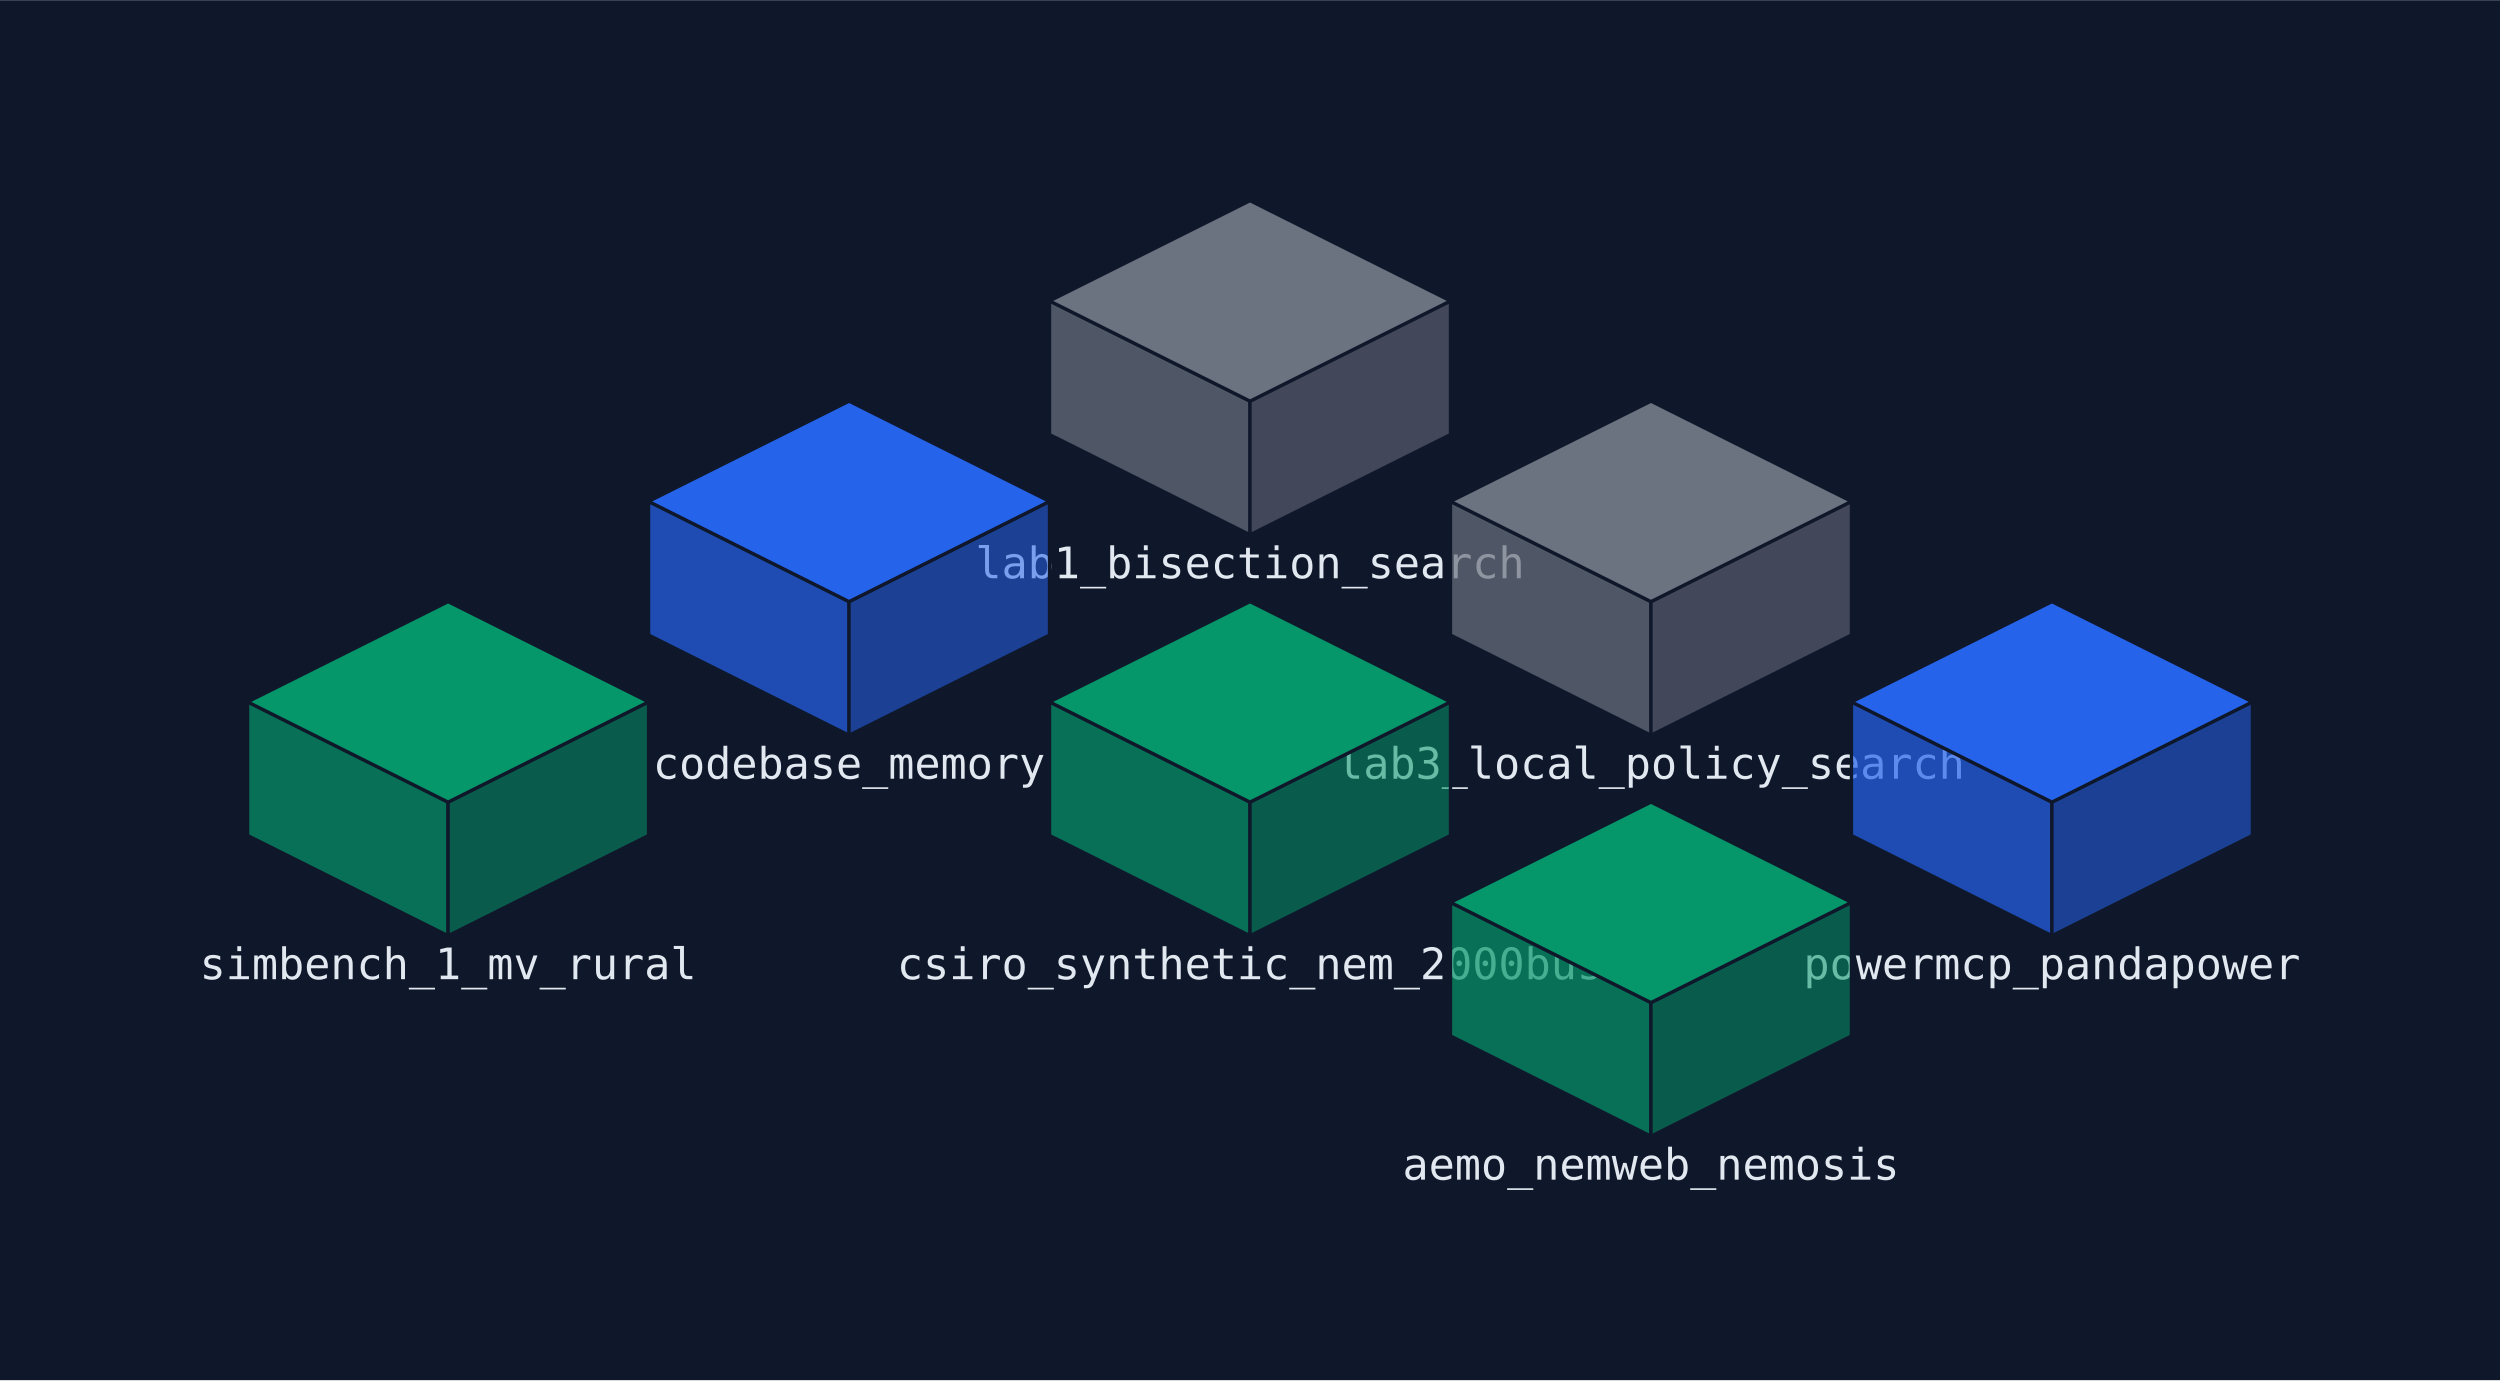
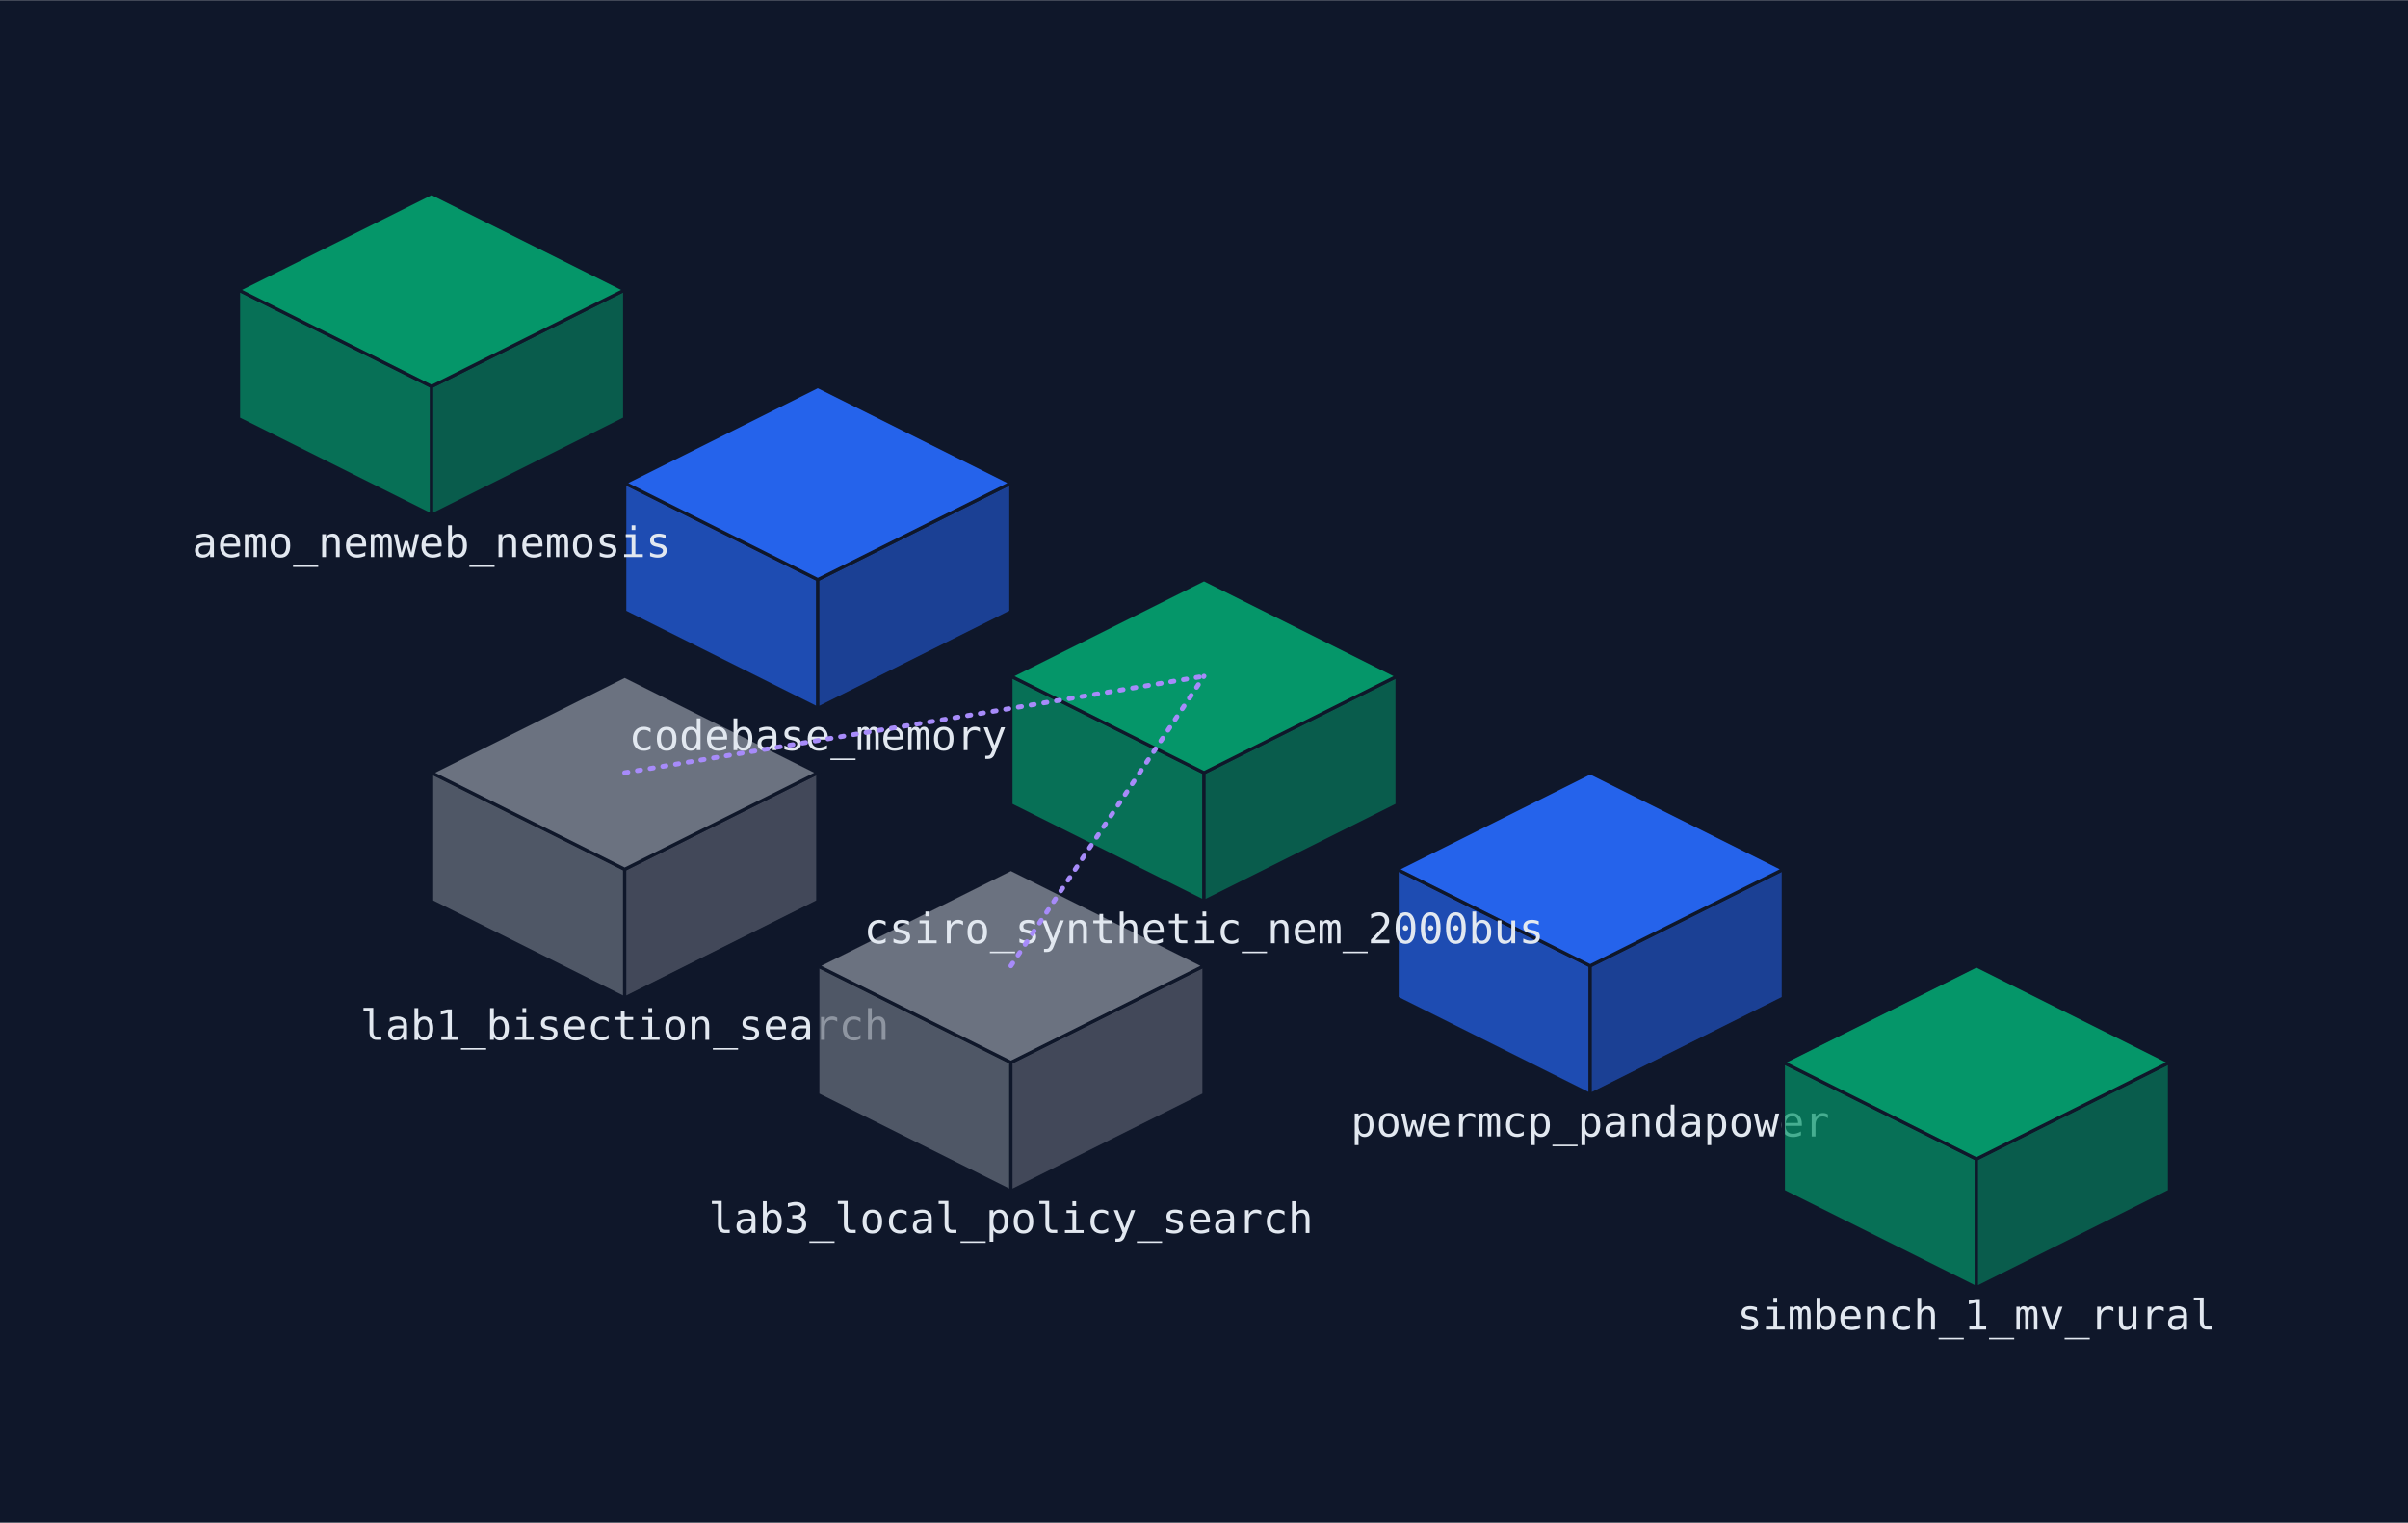
- <svg xmlns="http://www.w3.org/2000/svg" viewBox="-374.1 -90.0 748.2 413.0" width="748" height="413">
-   <rect x="-374.1" y="-90.0" width="748.2" height="413.0" fill="#0f172a" />
+ <svg xmlns="http://www.w3.org/2000/svg" viewBox="-134.1 -90.0 748.2 473.0" width="748" height="473">
+   <rect x="-134.1" y="-90.0" width="748.2" height="473.0" fill="#0f172a" />
  <g data-node-id="lab1_bisection_search">
-     <polygon points="-60.0,0.0 0.0,30.0 0.0,70.0 -60.0,40.0" fill="#6b7280" fill-opacity="0.7" stroke="#0f172a" stroke-width="1" />
-     <polygon points="60.0,0.0 0.0,30.0 0.0,70.0 60.0,40.0" fill="#6b7280" fill-opacity="0.55" stroke="#0f172a" stroke-width="1" />
-     <polygon points="0.0,-30.0 60.0,0.0 0.0,30.0 -60.0,0.0" fill="#6b7280" fill-opacity="1.0" stroke="#0f172a" stroke-width="1" />
-     <text x="0.0" y="83.0" font-family="monospace" font-size="13" fill="#e2e8f0" text-anchor="middle">lab1_bisection_search</text>
+     <polygon points="0.0,150.0 60.0,180.0 60.0,220.0 0.0,190.0" fill="#6b7280" fill-opacity="0.7" stroke="#0f172a" stroke-width="1" />
+     <polygon points="120.0,150.0 60.0,180.0 60.0,220.0 120.0,190.0" fill="#6b7280" fill-opacity="0.55" stroke="#0f172a" stroke-width="1" />
+     <polygon points="60.0,120.0 120.0,150.0 60.0,180.0 0.0,150.0" fill="#6b7280" fill-opacity="1.0" stroke="#0f172a" stroke-width="1" />
+     <text x="60.0" y="233.0" font-family="monospace" font-size="13" fill="#e2e8f0" text-anchor="middle">lab1_bisection_search</text>
  </g>
  <g data-node-id="lab3_local_policy_search">
-     <polygon points="60.0,60.0 120.0,90.0 120.0,130.0 60.0,100.0" fill="#6b7280" fill-opacity="0.7" stroke="#0f172a" stroke-width="1" />
-     <polygon points="180.0,60.0 120.0,90.0 120.0,130.0 180.0,100.0" fill="#6b7280" fill-opacity="0.55" stroke="#0f172a" stroke-width="1" />
-     <polygon points="120.0,30.0 180.0,60.0 120.0,90.0 60.0,60.0" fill="#6b7280" fill-opacity="1.0" stroke="#0f172a" stroke-width="1" />
-     <text x="120.0" y="143.0" font-family="monospace" font-size="13" fill="#e2e8f0" text-anchor="middle">lab3_local_policy_search</text>
+     <polygon points="120.0,210.0 180.0,240.0 180.0,280.0 120.0,250.0" fill="#6b7280" fill-opacity="0.7" stroke="#0f172a" stroke-width="1" />
+     <polygon points="240.0,210.0 180.0,240.0 180.0,280.0 240.0,250.0" fill="#6b7280" fill-opacity="0.55" stroke="#0f172a" stroke-width="1" />
+     <polygon points="180.0,180.0 240.0,210.0 180.0,240.0 120.0,210.0" fill="#6b7280" fill-opacity="1.0" stroke="#0f172a" stroke-width="1" />
+     <text x="180.0" y="293.0" font-family="monospace" font-size="13" fill="#e2e8f0" text-anchor="middle">lab3_local_policy_search</text>
  </g>
  <g data-node-id="powermcp_pandapower">
-     <polygon points="180.0,120.0 240.0,150.0 240.0,190.0 180.0,160.0" fill="#2563eb" fill-opacity="0.7" stroke="#0f172a" stroke-width="1" />
-     <polygon points="300.0,120.0 240.0,150.0 240.0,190.0 300.0,160.0" fill="#2563eb" fill-opacity="0.55" stroke="#0f172a" stroke-width="1" />
-     <polygon points="240.0,90.0 300.0,120.0 240.0,150.0 180.0,120.0" fill="#2563eb" fill-opacity="1.0" stroke="#0f172a" stroke-width="1" />
-     <text x="240.0" y="203.0" font-family="monospace" font-size="13" fill="#e2e8f0" text-anchor="middle">powermcp_pandapower</text>
+     <polygon points="300.0,180.0 360.0,210.0 360.0,250.0 300.0,220.0" fill="#2563eb" fill-opacity="0.7" stroke="#0f172a" stroke-width="1" />
+     <polygon points="420.0,180.0 360.0,210.0 360.0,250.0 420.0,220.0" fill="#2563eb" fill-opacity="0.55" stroke="#0f172a" stroke-width="1" />
+     <polygon points="360.0,150.0 420.0,180.0 360.0,210.0 300.0,180.0" fill="#2563eb" fill-opacity="1.0" stroke="#0f172a" stroke-width="1" />
+     <text x="360.0" y="263.0" font-family="monospace" font-size="13" fill="#e2e8f0" text-anchor="middle">powermcp_pandapower</text>
  </g>
  <g data-node-id="codebase_memory">
-     <polygon points="-180.0,60.0 -120.0,90.0 -120.0,130.0 -180.0,100.0" fill="#2563eb" fill-opacity="0.7" stroke="#0f172a" stroke-width="1" />
-     <polygon points="-60.0,60.0 -120.0,90.0 -120.0,130.0 -60.0,100.0" fill="#2563eb" fill-opacity="0.55" stroke="#0f172a" stroke-width="1" />
-     <polygon points="-120.0,30.0 -60.0,60.0 -120.0,90.0 -180.0,60.0" fill="#2563eb" fill-opacity="1.0" stroke="#0f172a" stroke-width="1" />
-     <text x="-120.0" y="143.0" font-family="monospace" font-size="13" fill="#e2e8f0" text-anchor="middle">codebase_memory</text>
+     <polygon points="60.0,60.0 120.0,90.0 120.0,130.0 60.0,100.0" fill="#2563eb" fill-opacity="0.7" stroke="#0f172a" stroke-width="1" />
+     <polygon points="180.0,60.0 120.0,90.0 120.0,130.0 180.0,100.0" fill="#2563eb" fill-opacity="0.55" stroke="#0f172a" stroke-width="1" />
+     <polygon points="120.0,30.0 180.0,60.0 120.0,90.0 60.0,60.0" fill="#2563eb" fill-opacity="1.0" stroke="#0f172a" stroke-width="1" />
+     <text x="120.0" y="143.0" font-family="monospace" font-size="13" fill="#e2e8f0" text-anchor="middle">codebase_memory</text>
  </g>
  <g data-node-id="csiro_synthetic_nem_2000bus">
-     <polygon points="-60.0,120.0 0.0,150.0 0.0,190.0 -60.0,160.0" fill="#059669" fill-opacity="0.7" stroke="#0f172a" stroke-width="1" />
-     <polygon points="60.0,120.0 0.0,150.0 0.0,190.0 60.0,160.0" fill="#059669" fill-opacity="0.55" stroke="#0f172a" stroke-width="1" />
-     <polygon points="0.0,90.0 60.0,120.0 0.0,150.0 -60.0,120.0" fill="#059669" fill-opacity="1.0" stroke="#0f172a" stroke-width="1" />
-     <text x="0.0" y="203.0" font-family="monospace" font-size="13" fill="#e2e8f0" text-anchor="middle">csiro_synthetic_nem_2000bus</text>
+     <polygon points="180.0,120.0 240.0,150.0 240.0,190.0 180.0,160.0" fill="#059669" fill-opacity="0.7" stroke="#0f172a" stroke-width="1" />
+     <polygon points="300.0,120.0 240.0,150.0 240.0,190.0 300.0,160.0" fill="#059669" fill-opacity="0.55" stroke="#0f172a" stroke-width="1" />
+     <polygon points="240.0,90.0 300.0,120.0 240.0,150.0 180.0,120.0" fill="#059669" fill-opacity="1.0" stroke="#0f172a" stroke-width="1" />
+     <text x="240.0" y="203.0" font-family="monospace" font-size="13" fill="#e2e8f0" text-anchor="middle">csiro_synthetic_nem_2000bus</text>
  </g>
  <g data-node-id="aemo_nemweb_nemosis">
-     <polygon points="60.0,180.0 120.0,210.0 120.0,250.0 60.0,220.0" fill="#059669" fill-opacity="0.7" stroke="#0f172a" stroke-width="1" />
-     <polygon points="180.0,180.0 120.0,210.0 120.0,250.0 180.0,220.0" fill="#059669" fill-opacity="0.55" stroke="#0f172a" stroke-width="1" />
-     <polygon points="120.0,150.0 180.0,180.0 120.0,210.0 60.0,180.0" fill="#059669" fill-opacity="1.0" stroke="#0f172a" stroke-width="1" />
-     <text x="120.0" y="263.0" font-family="monospace" font-size="13" fill="#e2e8f0" text-anchor="middle">aemo_nemweb_nemosis</text>
+     <polygon points="-60.0,0.0 0.0,30.0 0.0,70.0 -60.0,40.0" fill="#059669" fill-opacity="0.7" stroke="#0f172a" stroke-width="1" />
+     <polygon points="60.0,0.0 0.0,30.0 0.0,70.0 60.0,40.0" fill="#059669" fill-opacity="0.55" stroke="#0f172a" stroke-width="1" />
+     <polygon points="0.0,-30.0 60.0,0.0 0.0,30.0 -60.0,0.0" fill="#059669" fill-opacity="1.0" stroke="#0f172a" stroke-width="1" />
+     <text x="0.0" y="83.0" font-family="monospace" font-size="13" fill="#e2e8f0" text-anchor="middle">aemo_nemweb_nemosis</text>
  </g>
  <g data-node-id="simbench_1_mv_rural">
-     <polygon points="-300.0,120.0 -240.0,150.0 -240.0,190.0 -300.0,160.0" fill="#059669" fill-opacity="0.7" stroke="#0f172a" stroke-width="1" />
-     <polygon points="-180.0,120.0 -240.0,150.0 -240.0,190.0 -180.0,160.0" fill="#059669" fill-opacity="0.55" stroke="#0f172a" stroke-width="1" />
-     <polygon points="-240.0,90.0 -180.0,120.0 -240.0,150.0 -300.0,120.0" fill="#059669" fill-opacity="1.0" stroke="#0f172a" stroke-width="1" />
-     <text x="-240.0" y="203.0" font-family="monospace" font-size="13" fill="#e2e8f0" text-anchor="middle">simbench_1_mv_rural</text>
+     <polygon points="420.0,240.0 480.0,270.0 480.0,310.0 420.0,280.0" fill="#059669" fill-opacity="0.7" stroke="#0f172a" stroke-width="1" />
+     <polygon points="540.0,240.0 480.0,270.0 480.0,310.0 540.0,280.0" fill="#059669" fill-opacity="0.55" stroke="#0f172a" stroke-width="1" />
+     <polygon points="480.0,210.0 540.0,240.0 480.0,270.0 420.0,240.0" fill="#059669" fill-opacity="1.0" stroke="#0f172a" stroke-width="1" />
+     <text x="480.0" y="323.0" font-family="monospace" font-size="13" fill="#e2e8f0" text-anchor="middle">simbench_1_mv_rural</text>
  </g>
+   <line x1="60.0" y1="150.0" x2="240.0" y2="120.0" stroke="#a78bfa" stroke-width="1.5" stroke-dasharray="1,3" stroke-linecap="round" />
+   <line x1="180.0" y1="210.0" x2="240.0" y2="120.0" stroke="#a78bfa" stroke-width="1.5" stroke-dasharray="1,3" stroke-linecap="round" />
</svg>
